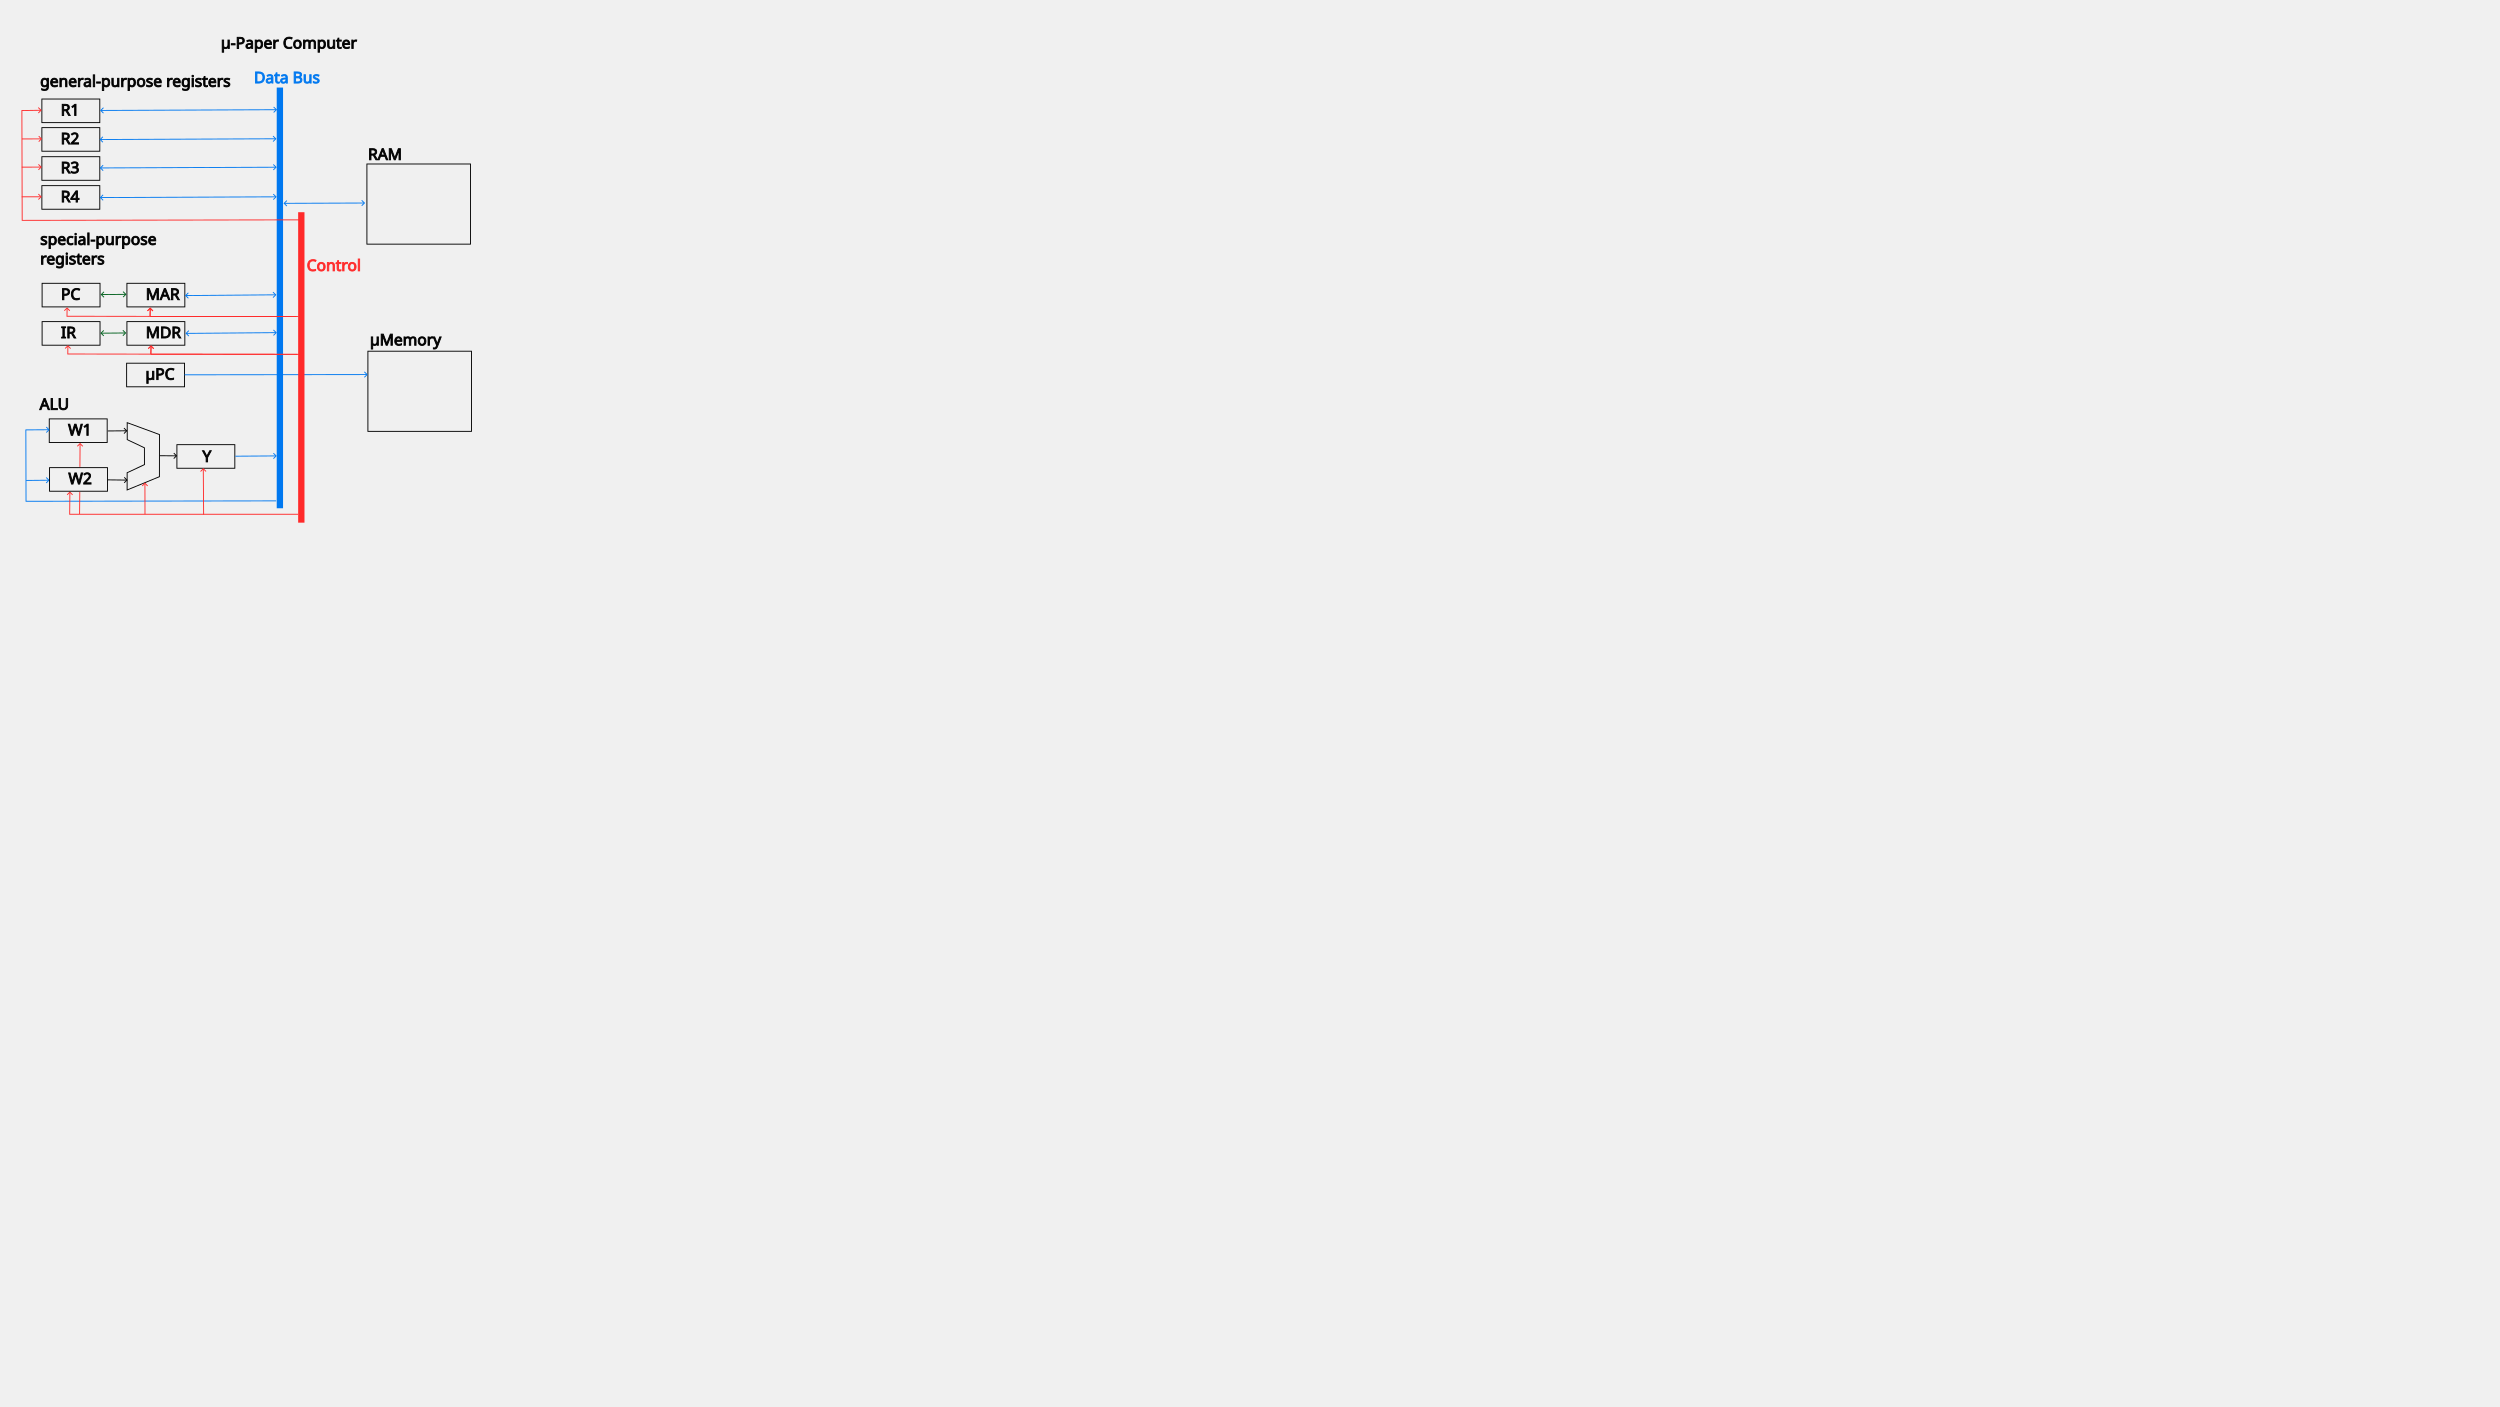
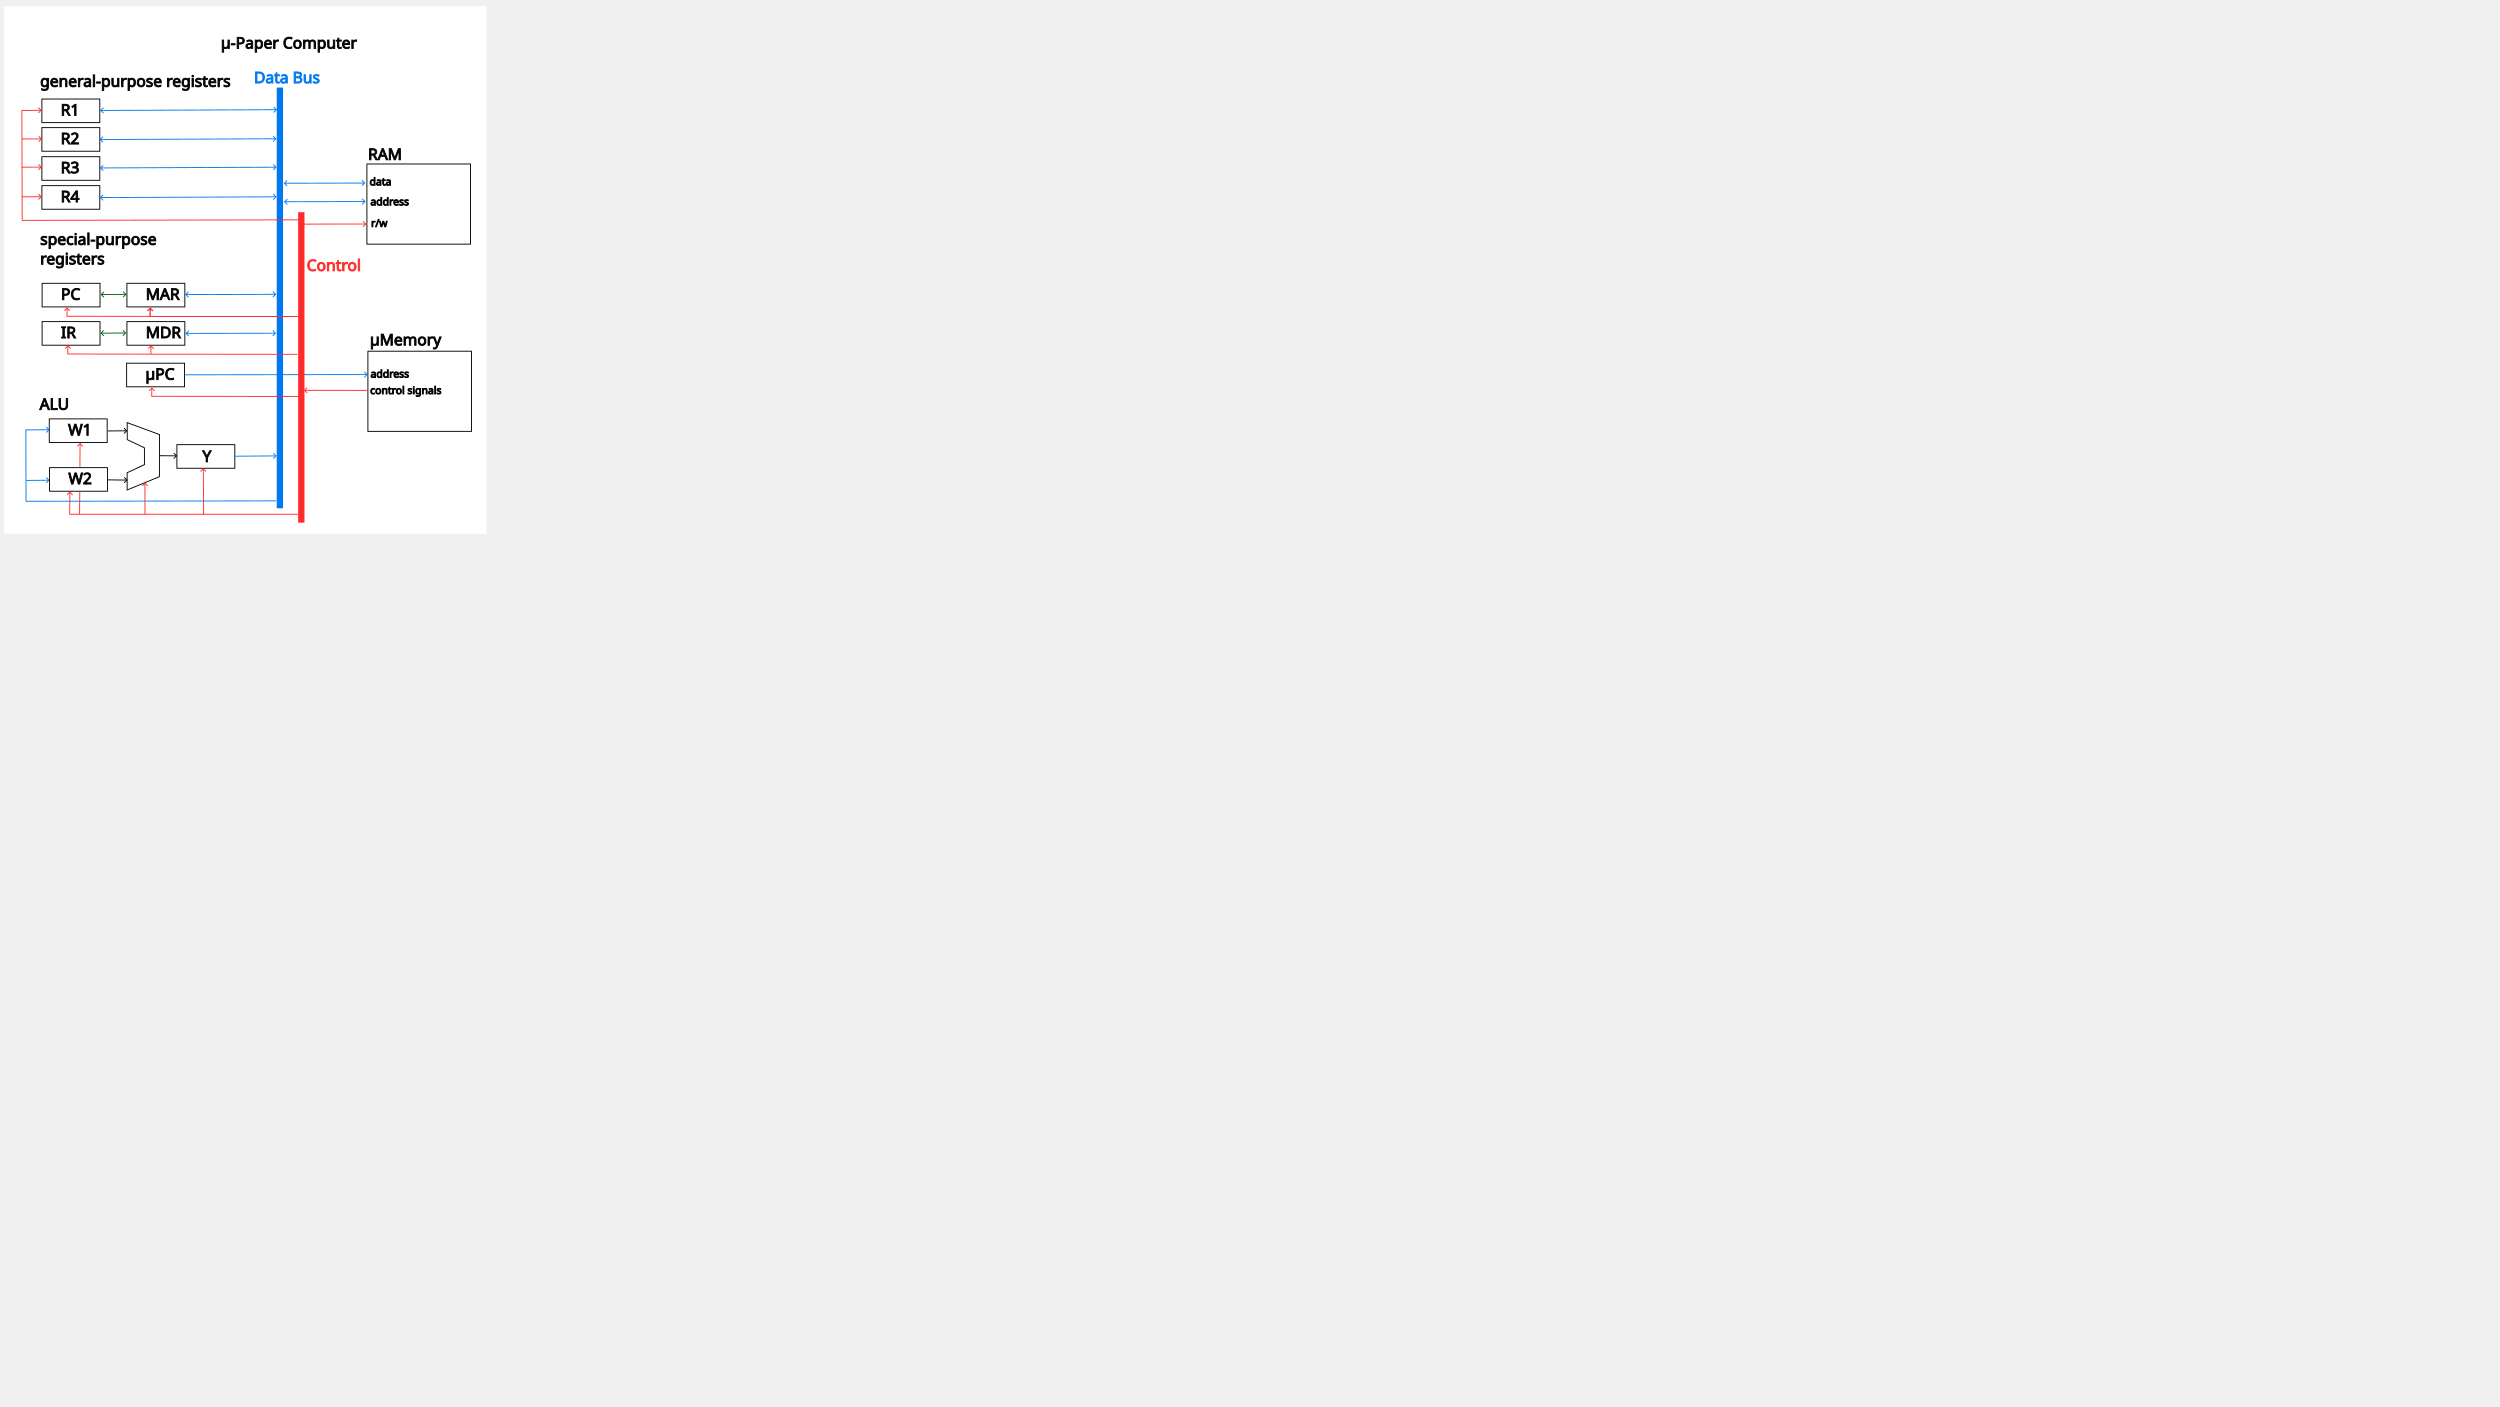
<svg xmlns="http://www.w3.org/2000/svg" width="1920" height="1080" viewBox="0 0 1920 1080" version="1.1" id="svg5">
  <defs id="defs2">
    <marker style="overflow:visible" id="marker1627" refX="0" refY="0" orient="auto-start-reverse" markerWidth="4.061" markerHeight="6.707" viewBox="0 0 4.061 6.707" preserveAspectRatio="xMidYMid">
      <path style="fill:none;stroke:context-stroke;stroke-width:1;stroke-linecap:butt" d="M 3,-3 0,0 3,3" id="path1625" transform="rotate(180,0.125,0)" />
    </marker>
    <marker style="overflow:visible" id="marker1579" refX="0" refY="0" orient="auto-start-reverse" markerWidth="4.061" markerHeight="6.707" viewBox="0 0 4.061 6.707" preserveAspectRatio="xMidYMid">
      <path style="fill:none;stroke:context-stroke;stroke-width:1;stroke-linecap:butt" d="M 3,-3 0,0 3,3" id="path1577" transform="rotate(180,0.125,0)" />
    </marker>
  </defs>
  <g id="layer1">
+     <rect style="font-variation-settings:normal;opacity:1;vector-effect:none;fill:#ffffff;fill-opacity:1;fill-rule:evenodd;stroke:none;stroke-width:0.7;stroke-linecap:butt;stroke-linejoin:miter;stroke-miterlimit:4;stroke-dasharray:none;stroke-dashoffset:0;stroke-opacity:1;-inkscape-stroke:none;stop-color:#000000;stop-opacity:1" id="rect3397" width="370.546" height="405.139" x="3.092" y="4.846" />
    <text xml:space="preserve" style="font-style:normal;font-variant:normal;font-weight:normal;font-stretch:normal;font-size:12px;font-family:'Iosevka MB';-inkscape-font-specification:'Iosevka MB, Normal';font-variant-ligatures:normal;font-variant-caps:normal;font-variant-numeric:normal;font-variant-east-asian:normal;fill:#000000;fill-opacity:1;stroke:#000000;stroke-width:0.7;stroke-dasharray:none;stroke-opacity:1" x="30.835" y="66.601" id="text846">
      <tspan x="30.835" y="66.601" id="tspan1170">general-purpose registers</tspan>
    </text>
    <g id="g1778" transform="translate(-18.4058,30.60628)">
      <rect style="fill:none;fill-opacity:1;stroke:#000000;stroke-width:0.7;stroke-dasharray:none;stroke-opacity:1" id="rect1008" width="44.482" height="18.121" x="50.564" y="45.447" />
      <text xml:space="preserve" style="font-style:normal;font-variant:normal;font-weight:normal;font-stretch:normal;font-size:12px;font-family:'Iosevka MB';-inkscape-font-specification:'Iosevka MB, Normal';font-variant-ligatures:normal;font-variant-caps:normal;font-variant-numeric:normal;font-variant-east-asian:normal;fill:#000000;fill-opacity:1;stroke:#000000;stroke-width:0.7;stroke-dasharray:none;stroke-opacity:1" x="65.042" y="58.059" id="text1066">
        <tspan id="tspan1064" x="65.042" y="58.059">R1</tspan>
      </text>
    </g>
    <g id="g1783" transform="translate(-18.04718,27.83501)">
      <rect style="fill:none;fill-opacity:1;stroke:#000000;stroke-width:0.7;stroke-dasharray:none;stroke-opacity:1" id="rect1172" width="44.482" height="18.121" x="50.206" y="70.184" />
      <text xml:space="preserve" style="font-style:normal;font-variant:normal;font-weight:normal;font-stretch:normal;font-size:12px;font-family:'Iosevka MB';-inkscape-font-specification:'Iosevka MB, Normal';font-variant-ligatures:normal;font-variant-caps:normal;font-variant-numeric:normal;font-variant-east-asian:normal;fill:#000000;fill-opacity:1;stroke:#000000;stroke-width:0.7;stroke-dasharray:none;stroke-opacity:1" x="64.683" y="82.795" id="text1176">
        <tspan id="tspan1174" x="64.683" y="82.795">R2</tspan>
      </text>
    </g>
    <g id="g1788" transform="translate(-73.05316,74.81204)">
      <rect style="fill:none;fill-opacity:1;stroke:#000000;stroke-width:0.7;stroke-dasharray:none;stroke-opacity:1" id="rect1178" width="44.482" height="18.121" x="105.212" y="45.534" />
      <text xml:space="preserve" style="font-style:normal;font-variant:normal;font-weight:normal;font-stretch:normal;font-size:12px;font-family:'Iosevka MB';-inkscape-font-specification:'Iosevka MB, Normal';font-variant-ligatures:normal;font-variant-caps:normal;font-variant-numeric:normal;font-variant-east-asian:normal;fill:#000000;fill-opacity:1;stroke:#000000;stroke-width:0.7;stroke-dasharray:none;stroke-opacity:1" x="119.689" y="58.146" id="text1182">
        <tspan id="tspan1180" x="119.689" y="58.146">R3</tspan>
      </text>
    </g>
    <g id="g1793" transform="translate(-73.03479,72.63635)">
      <rect style="fill:none;fill-opacity:1;stroke:#000000;stroke-width:0.7;stroke-dasharray:none;stroke-opacity:1" id="rect1184" width="44.482" height="18.121" x="105.193" y="69.938" />
      <text xml:space="preserve" style="font-style:normal;font-variant:normal;font-weight:normal;font-stretch:normal;font-size:12px;font-family:'Iosevka MB';-inkscape-font-specification:'Iosevka MB, Normal';font-variant-ligatures:normal;font-variant-caps:normal;font-variant-numeric:normal;font-variant-east-asian:normal;fill:#000000;fill-opacity:1;stroke:#000000;stroke-width:0.7;stroke-dasharray:none;stroke-opacity:1" x="119.671" y="82.55" id="text1188">
        <tspan id="tspan1186" x="119.671" y="82.55">R4</tspan>
      </text>
    </g>
    <text xml:space="preserve" style="font-style:normal;font-variant:normal;font-weight:normal;font-stretch:normal;font-size:12px;line-height:normal;font-family:'Iosevka MB';-inkscape-font-specification:'Iosevka MB, Normal';font-variant-ligatures:normal;font-variant-position:normal;font-variant-caps:normal;font-variant-numeric:normal;font-variant-alternates:normal;font-variant-east-asian:normal;font-feature-settings:normal;font-variation-settings:normal;text-indent:0;text-align:start;text-decoration-line:none;text-decoration-style:solid;text-decoration-color:#000000;letter-spacing:normal;word-spacing:normal;text-transform:none;writing-mode:lr-tb;direction:ltr;text-orientation:mixed;dominant-baseline:auto;baseline-shift:baseline;text-anchor:start;white-space:normal;shape-padding:0;shape-margin:0;inline-size:0;opacity:1;vector-effect:none;fill:#000000;fill-opacity:1;stroke:#000000;stroke-width:0.7;stroke-linecap:butt;stroke-linejoin:miter;stroke-miterlimit:4;stroke-dasharray:none;stroke-dashoffset:0;stroke-opacity:1;-inkscape-stroke:none;stop-color:#000000;stop-opacity:1" x="47.444" y="112.7" id="text1192" transform="translate(-17.03048,201.9314)">
      <tspan id="tspan1190" x="47.444" y="112.7">ALU</tspan>
    </text>
    <path style="fill:none;fill-opacity:1;stroke:#000000;stroke-width:0.7;stroke-dasharray:none;stroke-opacity:1" d="m 97.622,376.288 0.022,-13.234 13.296,-6.23 -0.031,-12.921 -13.191,-6.237 -0.03,-13.053 24.791,9.135 -0.047,32.341 z" id="path1248" />
    <rect style="fill:none;fill-opacity:1;stroke:#000000;stroke-width:0.7;stroke-dasharray:none;stroke-opacity:1" id="rect1346" width="44.482" height="18.121" x="37.833" y="321.707" />
    <text xml:space="preserve" style="font-style:normal;font-variant:normal;font-weight:normal;font-stretch:normal;font-size:12px;font-family:'Iosevka MB';-inkscape-font-specification:'Iosevka MB, Normal';font-variant-ligatures:normal;font-variant-caps:normal;font-variant-numeric:normal;font-variant-east-asian:normal;fill:#000000;fill-opacity:1;stroke:#000000;stroke-width:0.7;stroke-dasharray:none;stroke-opacity:1" x="52.311" y="334.319" id="text1350">
      <tspan id="tspan1348" x="52.311" y="334.319">W1</tspan>
    </text>
    <text xml:space="preserve" style="font-style:normal;font-variant:normal;font-weight:normal;font-stretch:normal;font-size:12px;font-family:'Iosevka MB';-inkscape-font-specification:'Iosevka MB, Normal';font-variant-ligatures:normal;font-variant-caps:normal;font-variant-numeric:normal;font-variant-east-asian:normal;fill:#000000;fill-opacity:1;stroke:#000000;stroke-width:0.7;stroke-dasharray:none;stroke-opacity:1" x="52.529" y="371.754" id="text1356">
      <tspan id="tspan1354" x="52.529" y="371.754">W2</tspan>
    </text>
    <path style="fill:none;fill-opacity:1;stroke:#000000;stroke-width:0.7;stroke-dasharray:none;stroke-opacity:1;marker-end:url(#marker1579)" d="M 82.774,330.982 97.144,330.849" id="path1575" />
    <path style="fill:none;fill-opacity:1;stroke:#000000;stroke-width:0.7;stroke-dasharray:none;stroke-opacity:1;marker-end:url(#marker1627)" d="m 82.614,368.534 14.718,0.175" id="path1623" />
    <rect style="fill:none;fill-opacity:1;stroke:#000000;stroke-width:0.7;stroke-dasharray:none;stroke-opacity:1" id="rect1723" width="44.482" height="18.121" x="135.863" y="341.499" />
    <text xml:space="preserve" style="font-style:normal;font-variant:normal;font-weight:normal;font-stretch:normal;font-size:12px;font-family:'Iosevka MB';-inkscape-font-specification:'Iosevka MB, Normal';font-variant-ligatures:normal;font-variant-caps:normal;font-variant-numeric:normal;font-variant-east-asian:normal;fill:#000000;fill-opacity:1;stroke:#000000;stroke-width:0.7;stroke-dasharray:none;stroke-opacity:1" x="155.474" y="354.697" id="text1727">
      <tspan id="tspan1725" x="155.474" y="354.697">Y</tspan>
    </text>
    <path style="fill:none;fill-opacity:1;stroke:#000000;stroke-width:0.7;stroke-dasharray:none;stroke-opacity:1;marker-end:url(#marker1627)" d="m 122.768,349.983 12.604,0.117" id="path1729" />
    <text xml:space="preserve" style="font-style:normal;font-variant:normal;font-weight:normal;font-stretch:normal;font-size:12px;line-height:normal;font-family:'Iosevka MB';-inkscape-font-specification:'Iosevka MB, Normal';font-variant-ligatures:normal;font-variant-position:normal;font-variant-caps:normal;font-variant-numeric:normal;font-variant-alternates:normal;font-variant-east-asian:normal;font-feature-settings:normal;font-variation-settings:normal;text-indent:0;text-align:start;text-decoration-line:none;text-decoration-style:solid;text-decoration-color:#000000;letter-spacing:normal;word-spacing:normal;text-transform:none;writing-mode:lr-tb;direction:ltr;text-orientation:mixed;dominant-baseline:auto;baseline-shift:baseline;text-anchor:start;white-space:normal;shape-padding:0;shape-margin:0;inline-size:0;opacity:1;vector-effect:none;fill:#000000;fill-opacity:1;stroke:#000000;stroke-width:0.7;stroke-linecap:butt;stroke-linejoin:miter;stroke-miterlimit:4;stroke-dasharray:none;stroke-dashoffset:0;stroke-opacity:1;-inkscape-stroke:none;stop-color:#000000;stop-opacity:1" x="298.179" y="23.748" id="text1763" transform="translate(-15.51863,98.97215)">
      <tspan id="tspan1761" x="298.179" y="23.748">RAM</tspan>
    </text>
    <rect style="font-variation-settings:normal;opacity:1;vector-effect:none;fill:none;fill-opacity:1;fill-rule:evenodd;stroke:#000000;stroke-width:0.7;stroke-linecap:butt;stroke-linejoin:miter;stroke-miterlimit:4;stroke-dasharray:none;stroke-dashoffset:0;stroke-opacity:1;-inkscape-stroke:none;stop-color:#000000;stop-opacity:1" id="rect1765" width="79.544" height="61.56" x="281.788" y="125.947" />
    <text xml:space="preserve" style="font-style:normal;font-variant:normal;font-weight:normal;font-stretch:normal;font-size:12px;line-height:normal;font-family:'Iosevka MB';-inkscape-font-specification:'Iosevka MB, Normal';font-variant-ligatures:normal;font-variant-position:normal;font-variant-caps:normal;font-variant-numeric:normal;font-variant-alternates:normal;font-variant-east-asian:normal;font-feature-settings:normal;font-variation-settings:normal;text-indent:0;text-align:start;text-decoration-line:none;text-decoration-style:solid;text-decoration-color:#000000;letter-spacing:normal;word-spacing:normal;text-transform:none;writing-mode:lr-tb;direction:ltr;text-orientation:mixed;dominant-baseline:auto;baseline-shift:baseline;text-anchor:start;white-space:normal;shape-padding:0;shape-margin:0;inline-size:0;opacity:1;vector-effect:none;fill:#000000;fill-opacity:1;stroke:#000000;stroke-width:0.7;stroke-linecap:butt;stroke-linejoin:miter;stroke-miterlimit:4;stroke-dasharray:none;stroke-dashoffset:0;stroke-opacity:1;-inkscape-stroke:none;stop-color:#000000;stop-opacity:1" x="61.289" y="212.584" id="text1769" transform="translate(-30.41854,-24.59504)">
      <tspan id="tspan1767" x="61.289" y="212.584">special-purpose</tspan>
      <tspan x="61.289" y="227.584" id="tspan1771">registers</tspan>
    </text>
    <g id="g1833" transform="translate(-29.06795,42.11991)">
      <rect style="fill:none;fill-opacity:1;stroke:#000000;stroke-width:0.7;stroke-dasharray:none;stroke-opacity:1" id="rect1801" width="44.482" height="18.121" x="61.403" y="175.457" />
      <text xml:space="preserve" style="font-style:normal;font-variant:normal;font-weight:normal;font-stretch:normal;font-size:12px;font-family:'Iosevka MB';-inkscape-font-specification:'Iosevka MB, Normal';font-variant-ligatures:normal;font-variant-caps:normal;font-variant-numeric:normal;font-variant-east-asian:normal;fill:#000000;fill-opacity:1;stroke:#000000;stroke-width:0.7;stroke-dasharray:none;stroke-opacity:1" x="75.881" y="188.068" id="text1805">
        <tspan id="tspan1803" x="75.881" y="188.068">PC</tspan>
      </text>
    </g>
    <g id="g1838" transform="translate(-36.86586,40.95948)">
      <rect style="fill:none;fill-opacity:1;stroke:#000000;stroke-width:0.7;stroke-dasharray:none;stroke-opacity:1" id="rect1812" width="44.482" height="18.121" x="134.338" y="176.617" />
      <text xml:space="preserve" style="font-style:normal;font-variant:normal;font-weight:normal;font-stretch:normal;font-size:12px;font-family:'Iosevka MB';-inkscape-font-specification:'Iosevka MB, Normal';font-variant-ligatures:normal;font-variant-caps:normal;font-variant-numeric:normal;font-variant-east-asian:normal;fill:#000000;fill-opacity:1;stroke:#000000;stroke-width:0.7;stroke-dasharray:none;stroke-opacity:1" x="148.816" y="189.229" id="text1816">
        <tspan id="tspan1814" x="148.816" y="189.229">MAR</tspan>
      </text>
    </g>
    <g id="g1843" transform="translate(-36.34763,42.56128)">
      <rect style="fill:none;fill-opacity:1;stroke:#000000;stroke-width:0.7;stroke-dasharray:none;stroke-opacity:1" id="rect1818" width="44.482" height="18.121" x="133.82" y="204.436" />
      <text xml:space="preserve" style="font-style:normal;font-variant:normal;font-weight:normal;font-stretch:normal;font-size:12px;font-family:'Iosevka MB';-inkscape-font-specification:'Iosevka MB, Normal';font-variant-ligatures:normal;font-variant-caps:normal;font-variant-numeric:normal;font-variant-east-asian:normal;fill:#000000;fill-opacity:1;stroke:#000000;stroke-width:0.7;stroke-dasharray:none;stroke-opacity:1" x="148.297" y="217.048" id="text1822">
        <tspan id="tspan1820" x="148.297" y="217.048">MDR</tspan>
      </text>
    </g>
    <g id="g1848" transform="translate(-28.06181,42.44185)">
      <rect style="fill:none;fill-opacity:1;stroke:#000000;stroke-width:0.7;stroke-dasharray:none;stroke-opacity:1" id="rect1824" width="44.482" height="18.121" x="60.397" y="204.555" />
      <text xml:space="preserve" style="font-style:normal;font-variant:normal;font-weight:normal;font-stretch:normal;font-size:12px;font-family:'Iosevka MB';-inkscape-font-specification:'Iosevka MB, Normal';font-variant-ligatures:normal;font-variant-caps:normal;font-variant-numeric:normal;font-variant-east-asian:normal;fill:#000000;fill-opacity:1;stroke:#000000;stroke-width:0.7;stroke-dasharray:none;stroke-opacity:1" x="74.875" y="217.167" id="text1828">
        <tspan id="tspan1826" x="74.875" y="217.167">IR</tspan>
      </text>
    </g>
    <text xml:space="preserve" style="font-style:normal;font-variant:normal;font-weight:normal;font-stretch:normal;font-size:12px;line-height:normal;font-family:'Iosevka MB';-inkscape-font-specification:'Iosevka MB, Normal';font-variant-ligatures:normal;font-variant-position:normal;font-variant-caps:normal;font-variant-numeric:normal;font-variant-alternates:normal;font-variant-east-asian:normal;font-feature-settings:normal;font-variation-settings:normal;text-indent:0;text-align:start;text-decoration-line:none;text-decoration-style:solid;text-decoration-color:#000000;letter-spacing:normal;word-spacing:normal;text-transform:none;writing-mode:lr-tb;direction:ltr;text-orientation:mixed;dominant-baseline:auto;baseline-shift:baseline;text-anchor:start;white-space:normal;shape-padding:0;shape-margin:0;inline-size:0;opacity:1;vector-effect:none;fill:#000000;fill-opacity:1;stroke:#000000;stroke-width:0.7;stroke-linecap:butt;stroke-linejoin:miter;stroke-miterlimit:4;stroke-dasharray:none;stroke-dashoffset:0;stroke-opacity:1;-inkscape-stroke:none;stop-color:#000000;stop-opacity:1" x="46.478" y="234.74" id="text1852" transform="translate(237.6639,30.44924)">
      <tspan x="46.478" y="234.74" id="tspan1854">μMemory</tspan>
    </text>
    <g id="g1864" transform="translate(35.84205,103.4835)">
      <rect style="fill:none;fill-opacity:1;stroke:#000000;stroke-width:0.7;stroke-dasharray:none;stroke-opacity:1" id="rect1858" width="44.482" height="18.121" x="61.403" y="175.457" />
      <text xml:space="preserve" style="font-style:normal;font-variant:normal;font-weight:normal;font-stretch:normal;font-size:12px;font-family:'Iosevka MB';-inkscape-font-specification:'Iosevka MB, Normal';font-variant-ligatures:normal;font-variant-caps:normal;font-variant-numeric:normal;font-variant-east-asian:normal;fill:#000000;fill-opacity:1;stroke:#000000;stroke-width:0.7;stroke-dasharray:none;stroke-opacity:1" x="75.881" y="188.068" id="text1862">
        <tspan x="75.881" y="188.068" id="tspan1866">μPC</tspan>
      </text>
    </g>
    <rect style="font-variation-settings:normal;opacity:1;vector-effect:none;fill:none;fill-opacity:1;fill-rule:evenodd;stroke:#000000;stroke-width:0.7;stroke-linecap:butt;stroke-linejoin:miter;stroke-miterlimit:4;stroke-dasharray:none;stroke-dashoffset:0;stroke-opacity:1;-inkscape-stroke:none;stop-color:#000000;stop-opacity:1" id="rect1870" width="79.544" height="61.56" x="282.548" y="269.727" />
    <rect style="font-variation-settings:normal;opacity:1;vector-effect:none;fill:#0078f0;fill-opacity:1;fill-rule:evenodd;stroke:none;stroke-width:0.7;stroke-linecap:butt;stroke-linejoin:miter;stroke-miterlimit:4;stroke-dasharray:none;stroke-dashoffset:0;stroke-opacity:1;-inkscape-stroke:none;stop-color:#000000;stop-opacity:1" id="rect1961" width="4.857" height="323.106" x="212.526" y="67.235" />
    <text xml:space="preserve" style="font-style:normal;font-variant:normal;font-weight:normal;font-stretch:normal;font-size:12px;line-height:normal;font-family:'Iosevka MB';-inkscape-font-specification:'Iosevka MB, Normal';font-variant-ligatures:normal;font-variant-position:normal;font-variant-caps:normal;font-variant-numeric:normal;font-variant-alternates:normal;font-variant-east-asian:normal;font-feature-settings:normal;font-variation-settings:normal;text-indent:0;text-align:start;text-decoration-line:none;text-decoration-style:solid;text-decoration-color:#000000;letter-spacing:normal;word-spacing:normal;text-transform:none;writing-mode:lr-tb;direction:ltr;text-orientation:mixed;dominant-baseline:auto;baseline-shift:baseline;text-anchor:start;white-space:normal;shape-padding:0;shape-margin:0;inline-size:0;opacity:1;vector-effect:none;fill:#0078f0;fill-opacity:1;stroke:#0078f0;stroke-width:0.7;stroke-linecap:butt;stroke-linejoin:miter;stroke-miterlimit:4;stroke-dasharray:none;stroke-dashoffset:0;stroke-opacity:1;-inkscape-stroke:none;stop-color:#000000;stop-opacity:1" x="239.529" y="25.972" id="text1965" transform="translate(-44.45358,37.83737)">
      <tspan id="tspan1963" x="239.529" y="25.972">Data Bus</tspan>
    </text>
    <path style="fill:#0078f0;fill-opacity:1;stroke:#0078f0;stroke-width:0.7;stroke-dasharray:none;stroke-opacity:1;marker-start:url(#marker1627);marker-end:url(#marker1627)" d="M 77.543,84.821 C 212.084,84.255 212.084,84.255 212.084,84.255" id="path2074" />
    <path style="fill:#0078f0;fill-opacity:1;stroke:#0078f0;stroke-width:0.7;stroke-dasharray:none;stroke-opacity:1;marker-start:url(#marker1627);marker-end:url(#marker1627)" d="m 77.091,107.148 c 134.54,-0.566 134.54,-0.566 134.54,-0.566" id="path2150" />
    <path style="fill:#0078f0;fill-opacity:1;stroke:#0078f0;stroke-width:0.7;stroke-dasharray:none;stroke-opacity:1;marker-start:url(#marker1627);marker-end:url(#marker1627)" d="M 77.298,128.983 C 211.838,128.417 211.838,128.417 211.838,128.417" id="path2156" />
    <path style="fill:#0078f0;fill-opacity:1;stroke:#0078f0;stroke-width:0.7;stroke-dasharray:none;stroke-opacity:1;marker-start:url(#marker1627);marker-end:url(#marker1627)" d="M 77.276,151.731 C 211.816,151.165 211.816,151.165 211.816,151.165" id="path2162" />
-     <path style="fill:#0078f0;fill-opacity:1;stroke:#0078f0;stroke-width:0.7;stroke-dasharray:none;stroke-opacity:1;marker-start:url(#marker1627);marker-end:url(#marker1627)" d="m 142.739,226.988 c 68.839,-0.566 68.839,-0.566 68.839,-0.566" id="path2168" />
-     <path style="fill:#0078f0;fill-opacity:1;stroke:#0078f0;stroke-width:0.7;stroke-dasharray:none;stroke-opacity:1;marker-start:url(#marker1627);marker-end:url(#marker1627)" d="m 143.103,256.039 c 68.839,-0.566 68.839,-0.566 68.839,-0.566" id="path2178" />
-     <path style="fill:#0078f0;fill-opacity:1;stroke:#0078f0;stroke-width:0.7;stroke-dasharray:none;stroke-opacity:1;marker-start:url(#marker1627);marker-end:url(#marker1627)" d="m 218.375,156.16 61.318,-0.244" id="path2188" />
+     <path style="fill:#0078f0;fill-opacity:1;stroke:#0078f0;stroke-width:0.7;stroke-dasharray:none;stroke-opacity:1;marker-start:url(#marker1627);marker-end:url(#marker1627)" d="m 142.823,226.227 68.631,-0.182" id="path2168" />
+     <path style="fill:#0078f0;fill-opacity:1;stroke:#0078f0;stroke-width:0.7;stroke-dasharray:none;stroke-opacity:1;marker-start:url(#marker1627);marker-end:url(#marker1627)" d="m 143.06,256.038 68.313,-0.123" id="path2178" />
+     <path style="fill:#0078f0;fill-opacity:1;stroke:#0078f0;stroke-width:0.7;stroke-dasharray:none;stroke-opacity:1;marker-start:url(#marker1627);marker-end:url(#marker1627)" d="m 218.558,140.722 61.336,-0.148" id="path2188" />
    <path style="fill:#0078f0;fill-opacity:1;stroke:#00601d;stroke-width:0.7;stroke-dasharray:none;stroke-opacity:1;marker-start:url(#marker1627);marker-end:url(#marker1627)" d="m 77.949,226.228 18.499,-0.166" id="path2202" />
    <path style="fill:#0078f0;fill-opacity:1;stroke:#00601d;stroke-width:0.7;stroke-dasharray:none;stroke-opacity:1;marker-start:url(#marker1627);marker-end:url(#marker1627)" d="m 77.768,255.886 18.499,-0.166" id="path2240" />
    <path style="fill:#0078f0;fill-opacity:1;stroke:#0078f0;stroke-width:0.7;stroke-dasharray:none;stroke-opacity:1;marker-end:url(#marker1627)" d="m 180.76,350.361 31.145,-0.22" id="path2260" />
    <path style="fill:none;fill-opacity:1;stroke:#0078f0;stroke-width:0.7;stroke-dasharray:none;stroke-opacity:1;marker-end:url(#marker1627)" d="M 212.123,384.667 19.99,384.99 19.854,330.155 37.469,330.046" id="path2338" />
    <path style="fill:none;fill-opacity:1;stroke:#0078f0;stroke-width:0.7;stroke-dasharray:none;stroke-opacity:1;marker-end:url(#marker1579)" d="m 20.037,368.975 17.36,-0.177" id="path2532" />
    <path style="fill:none;fill-opacity:1;stroke:#0078f0;stroke-width:0.7;stroke-dasharray:none;stroke-opacity:1;marker-end:url(#marker1627)" d="m 141.733,287.863 140.026,-0.196" id="path2564" />
    <rect style="font-variation-settings:normal;opacity:1;vector-effect:none;fill:#ff2a2a;fill-opacity:1;fill-rule:evenodd;stroke:none;stroke-width:0.7;stroke-linecap:butt;stroke-linejoin:miter;stroke-miterlimit:4;stroke-dasharray:none;stroke-dashoffset:0;stroke-opacity:1;-inkscape-stroke:none;stop-color:#000000;stop-opacity:1" id="rect2687" width="4.857" height="238.435" x="228.98" y="162.972" />
    <path style="fill:none;fill-opacity:1;stroke:#ff2a2a;stroke-width:0.7;stroke-dasharray:none;stroke-opacity:1;marker-end:url(#marker1627)" d="m 228.865,394.969 -175.344,-0.004 0.153,-16.849" id="path2747" />
    <path style="fill:#ff2a2a;fill-opacity:1;stroke:#ff2a2a;stroke-width:0.7;stroke-dasharray:none;stroke-opacity:1;marker-end:url(#marker1627)" d="m 111.353,394.93 -0.051,-23.628" id="path2843" />
    <path style="fill:#ff2a2a;fill-opacity:1;stroke:#ff2a2a;stroke-width:0.7;stroke-dasharray:none;stroke-opacity:1;marker-end:url(#marker1579)" d="m 156.389,395.235 -0.276,-35.077" id="path2875" />
    <rect style="fill:none;fill-opacity:1;stroke:#000000;stroke-width:0.7;stroke-dasharray:none;stroke-opacity:1" id="rect1352" width="44.482" height="18.121" x="38.052" y="359.143" />
    <path style="fill:#ff2a2a;fill-opacity:1;stroke:#ff2a2a;stroke-width:0.7;stroke-dasharray:none;stroke-opacity:1" d="m 61.122,394.734 0.153,-16.889" id="path2941" />
    <path style="fill:#ff2a2a;fill-opacity:1;stroke:#ff2a2a;stroke-width:0.7;stroke-dasharray:none;stroke-opacity:1;marker-end:url(#marker1627)" d="m 61.375,358.576 0.127,-17.741" id="path2943" />
    <path style="fill:none;fill-opacity:1;stroke:#ff2a2a;stroke-width:0.7;stroke-dasharray:none;stroke-opacity:1;marker-end:url(#marker1627)" d="m 228.381,272.111 -112.531,-0.103 0.143,-6.14" id="path2977" />
-     <path style="fill:none;fill-opacity:1;stroke:#ff2a2a;stroke-width:0.7;stroke-dasharray:none;stroke-opacity:1;marker-end:url(#marker1627)" d="m 229.862,272.111 -113.993,-0.103 0.145,-6.14" id="path3063" />
+     <path style="fill:none;fill-opacity:1;stroke:#ff2a2a;stroke-width:0.7;stroke-dasharray:none;stroke-opacity:1;marker-end:url(#marker1627)" d="m 230.486,304.451 -113.993,-0.103 0.145,-6.14" id="path3063" />
    <path style="fill:none;fill-opacity:1;stroke:#ff2a2a;stroke-width:0.7;stroke-dasharray:none;stroke-opacity:1;marker-end:url(#marker1627)" d="m 115.598,271.971 -63.534,-0.103 0.081,-6.14" id="path3067" />
    <path style="fill:none;fill-opacity:1;stroke:#ff2a2a;stroke-width:0.7;stroke-dasharray:none;stroke-opacity:1;marker-end:url(#marker1627)" d="m 227.764,243.119 -112.531,-0.103 0.143,-6.14" id="path3083" />
    <path style="fill:none;fill-opacity:1;stroke:#ff2a2a;stroke-width:0.7;stroke-dasharray:none;stroke-opacity:1;marker-end:url(#marker1627)" d="m 229.245,243.119 -113.993,-0.103 0.145,-6.14" id="path3085" />
    <path style="fill:none;fill-opacity:1;stroke:#ff2a2a;stroke-width:0.7;stroke-dasharray:none;stroke-opacity:1;marker-end:url(#marker1627)" d="m 114.981,242.979 -63.534,-0.103 0.081,-6.14" id="path3087" />
    <path style="fill:none;fill-opacity:1;stroke:#ff2a2a;stroke-width:0.7;stroke-dasharray:none;stroke-opacity:1;marker-end:url(#marker1627)" d="m 231.636,168.838 -214.597,0.4 -0.234,-84.344 14.537,-0.212" id="path3093" />
    <path style="fill:none;fill-opacity:1;stroke:#ff2a2a;stroke-width:0.7;stroke-dasharray:none;stroke-opacity:1;marker-end:url(#marker1627)" d="m 16.89,106.707 14.761,-0.045" id="path3101" />
    <path style="fill:none;fill-opacity:1;stroke:#ff2a2a;stroke-width:0.7;stroke-dasharray:none;stroke-opacity:1;marker-end:url(#marker1627)" d="m 16.686,128.364 14.761,-0.045" id="path3149" />
    <path style="fill:none;fill-opacity:1;stroke:#ff2a2a;stroke-width:0.7;stroke-dasharray:none;stroke-opacity:1;marker-end:url(#marker1627)" d="m 16.635,151.163 14.761,-0.045" id="path3155" />
    <text xml:space="preserve" style="font-style:normal;font-variant:normal;font-weight:normal;font-stretch:normal;font-size:12px;line-height:normal;font-family:'Iosevka MB';-inkscape-font-specification:'Iosevka MB, Normal';font-variant-ligatures:normal;font-variant-position:normal;font-variant-caps:normal;font-variant-numeric:normal;font-variant-alternates:normal;font-variant-east-asian:normal;font-feature-settings:normal;font-variation-settings:normal;text-indent:0;text-align:start;text-decoration-line:none;text-decoration-style:solid;text-decoration-color:#000000;letter-spacing:normal;word-spacing:normal;text-transform:none;writing-mode:lr-tb;direction:ltr;text-orientation:mixed;dominant-baseline:auto;baseline-shift:baseline;text-anchor:start;white-space:normal;shape-padding:0;shape-margin:0;inline-size:0;opacity:1;vector-effect:none;fill:#ff2a2a;fill-opacity:1;stroke:#ff2a2a;stroke-width:0.7;stroke-linecap:butt;stroke-linejoin:miter;stroke-miterlimit:4;stroke-dasharray:none;stroke-dashoffset:0;stroke-opacity:1;-inkscape-stroke:none;stop-color:#000000;stop-opacity:1" x="249.873" y="189.76" id="text3161" transform="translate(-14.31921,18.29435)">
      <tspan id="tspan3159" x="249.873" y="189.76">Control</tspan>
    </text>
    <path d="M 316.5,24.5" style="fill:none;fill-opacity:1;stroke:#ff2a2a;stroke-width:0.7;stroke-dasharray:none;stroke-opacity:1" id="path3115" />
    <text xml:space="preserve" style="font-style:normal;font-variant:normal;font-weight:normal;font-stretch:normal;font-size:12px;line-height:normal;font-family:'Iosevka MB';-inkscape-font-specification:'Iosevka MB, Normal';font-variant-ligatures:normal;font-variant-position:normal;font-variant-caps:normal;font-variant-numeric:normal;font-variant-alternates:normal;font-variant-east-asian:normal;font-feature-settings:normal;font-variation-settings:normal;text-indent:0;text-align:start;text-decoration-line:none;text-decoration-style:solid;text-decoration-color:#000000;letter-spacing:normal;word-spacing:normal;text-transform:none;writing-mode:lr-tb;direction:ltr;text-orientation:mixed;dominant-baseline:auto;baseline-shift:baseline;text-anchor:start;white-space:normal;shape-padding:0;shape-margin:0;inline-size:0;opacity:1;vector-effect:none;fill:#000000;fill-opacity:1;stroke:#000000;stroke-width:0.7;stroke-linecap:butt;stroke-linejoin:miter;stroke-miterlimit:4;stroke-dasharray:none;stroke-dashoffset:0;stroke-opacity:1;-inkscape-stroke:none;stop-color:#000000;stop-opacity:1" x="167.023" y="20.515" id="text3287" transform="translate(2.641327,16.6932)">
      <tspan id="tspan3285" x="167.023" y="20.515">μ-Paper Computer</tspan>
    </text>
+     <path style="fill:none;fill-opacity:1;stroke:#ff2a2a;stroke-width:0.7;stroke-dasharray:none;stroke-opacity:1;marker-end:url(#marker1627)" d="m 281.816,299.838 c -15.931,0.05 -31.862,-0.208 -47.793,-0.078" id="path3410" />
+     <path style="fill:none;fill-opacity:1;stroke:#ff2a2a;stroke-width:0.7;stroke-dasharray:none;stroke-opacity:1;marker-end:url(#marker1627)" d="m 232.914,172.134 c 15.931,0.05 31.862,-0.208 47.793,-0.078" id="path3821" />
+     <text xml:space="preserve" style="font-style:normal;font-variant:normal;font-weight:normal;font-stretch:normal;font-size:12px;line-height:normal;font-family:'Iosevka MB';-inkscape-font-specification:'Iosevka MB, Normal';font-variant-ligatures:normal;font-variant-position:normal;font-variant-caps:normal;font-variant-numeric:normal;font-variant-alternates:normal;font-variant-east-asian:normal;font-feature-settings:normal;font-variation-settings:normal;text-indent:0;text-align:start;text-decoration-line:none;text-decoration-style:solid;text-decoration-color:#000000;letter-spacing:normal;word-spacing:normal;text-transform:none;writing-mode:lr-tb;direction:ltr;text-orientation:mixed;dominant-baseline:auto;baseline-shift:baseline;text-anchor:start;white-space:normal;shape-padding:0;shape-margin:0;inline-size:0;opacity:1;vector-effect:none;fill:#000000;fill-opacity:1;stroke:#000000;stroke-width:0.7;stroke-linecap:butt;stroke-linejoin:miter;stroke-miterlimit:4;stroke-dasharray:none;stroke-dashoffset:0;stroke-opacity:1;-inkscape-stroke:none;stop-color:#000000;stop-opacity:1" x="327.93" y="218.588" id="text3953">
+       <tspan id="tspan3951" x="327.93" y="218.588" />
+     </text>
+     <text xml:space="preserve" style="font-size:8px;line-height:normal;font-family:'Iosevka MB';-inkscape-font-specification:'Iosevka MB, Normal';text-decoration-color:#000000;fill:#000000;stroke:#000000;stroke-width:0.7;-inkscape-stroke:none;stop-color:#000000" x="284.962" y="174.212" id="text3957">
+       <tspan id="tspan3955" x="284.962" y="174.212">r/w</tspan>
+     </text>
+     <text xml:space="preserve" style="font-size:8px;line-height:normal;font-family:'Iosevka MB';-inkscape-font-specification:'Iosevka MB, Normal';text-decoration-color:#000000;fill:#000000;stroke:#000000;stroke-width:0.7;-inkscape-stroke:none;stop-color:#000000" x="284.469" y="157.705" id="text3961">
+       <tspan id="tspan3959" x="284.469" y="157.705">address</tspan>
+     </text>
+     <text xml:space="preserve" style="font-size:8px;line-height:normal;font-family:'Iosevka MB';-inkscape-font-specification:'Iosevka MB, Normal';text-decoration-color:#000000;fill:#000000;stroke:#000000;stroke-width:0.7;-inkscape-stroke:none;stop-color:#000000" x="283.799" y="142.337" id="text3965">
+       <tspan id="tspan3963" x="283.799" y="142.337">data</tspan>
+     </text>
+     <path style="fill:#0078f0;fill-opacity:1;stroke:#0078f0;stroke-width:0.7;stroke-dasharray:none;stroke-opacity:1;marker-start:url(#marker1627);marker-end:url(#marker1627)" d="m 218.766,154.937 61.336,-0.148" id="path3967" />
+     <text xml:space="preserve" style="font-size:8px;line-height:normal;font-family:'Iosevka MB';-inkscape-font-specification:'Iosevka MB, Normal';text-decoration-color:#000000;fill:#000000;stroke:#000000;stroke-width:0.7;-inkscape-stroke:none;stop-color:#000000" x="284.566" y="289.949" id="text4403">
+       <tspan id="tspan4401" x="284.566" y="289.949">address</tspan>
+     </text>
+     <text xml:space="preserve" style="font-size:8px;line-height:normal;font-family:'Iosevka MB';-inkscape-font-specification:'Iosevka MB, Normal';text-decoration-color:#000000;fill:#000000;stroke:#000000;stroke-width:0.7;-inkscape-stroke:none;stop-color:#000000" x="284.265" y="302.614" id="text4407">
+       <tspan id="tspan4405" x="284.265" y="302.614">control signals</tspan>
+     </text>
  </g>
</svg>
